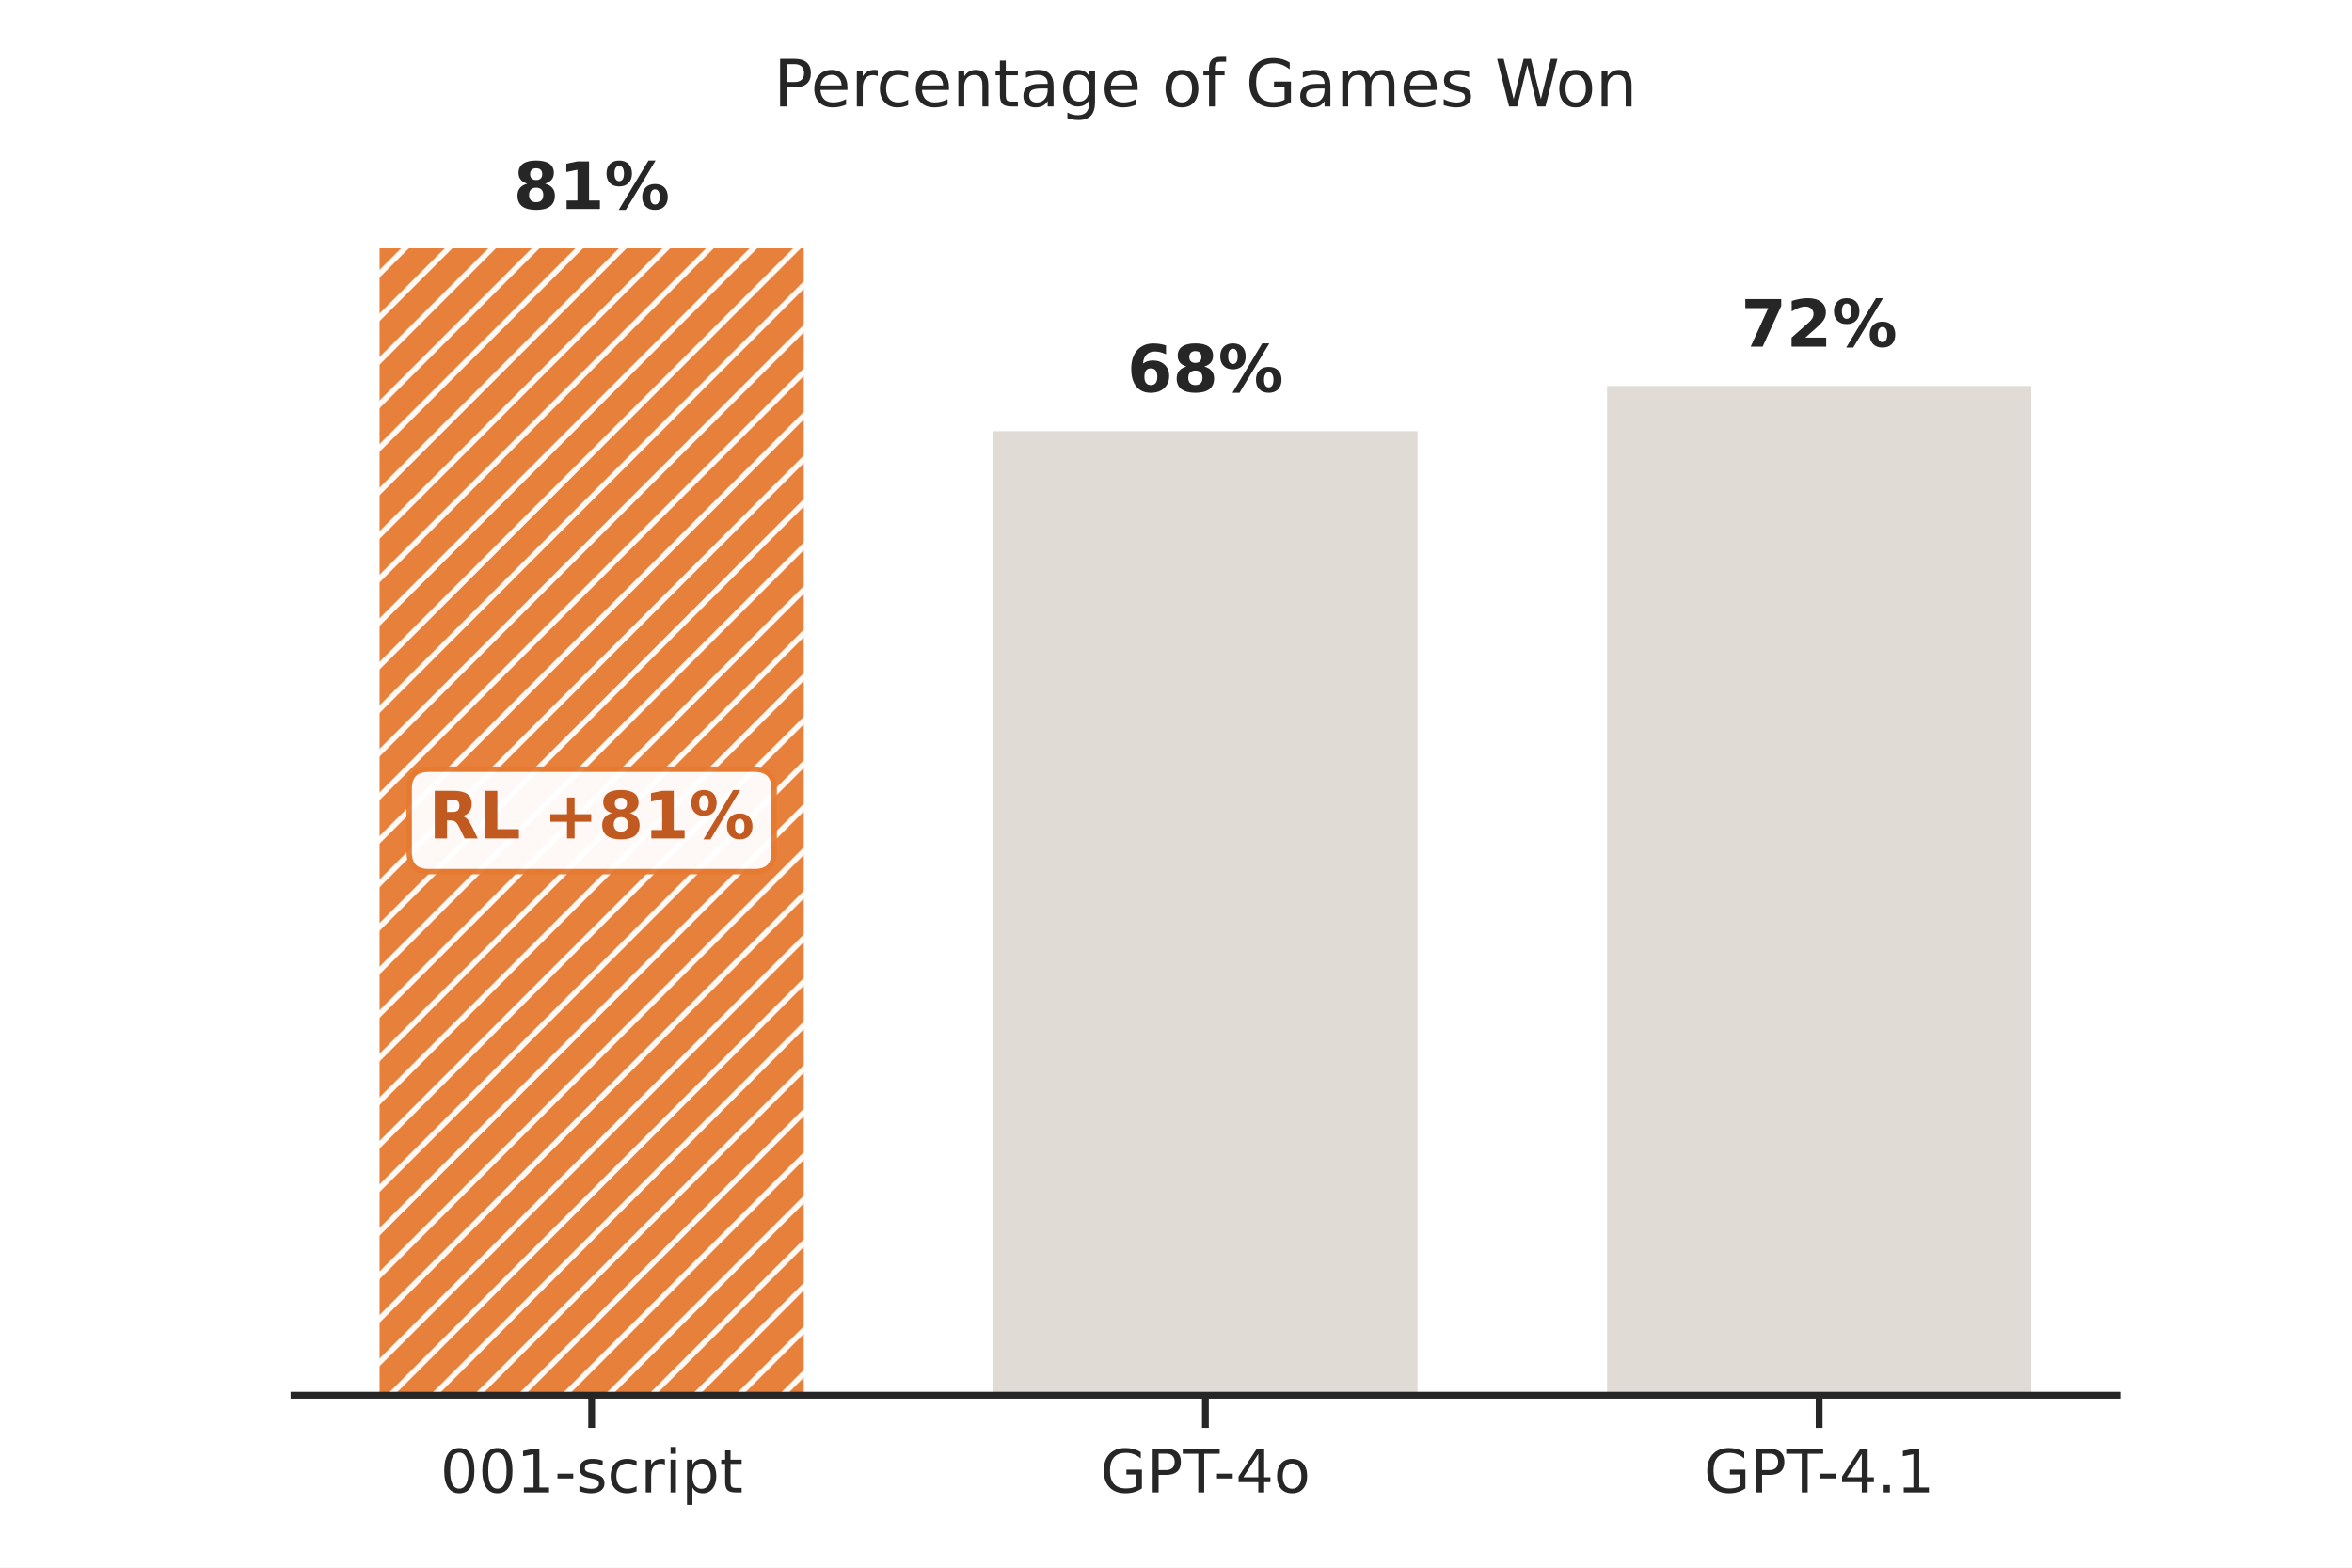
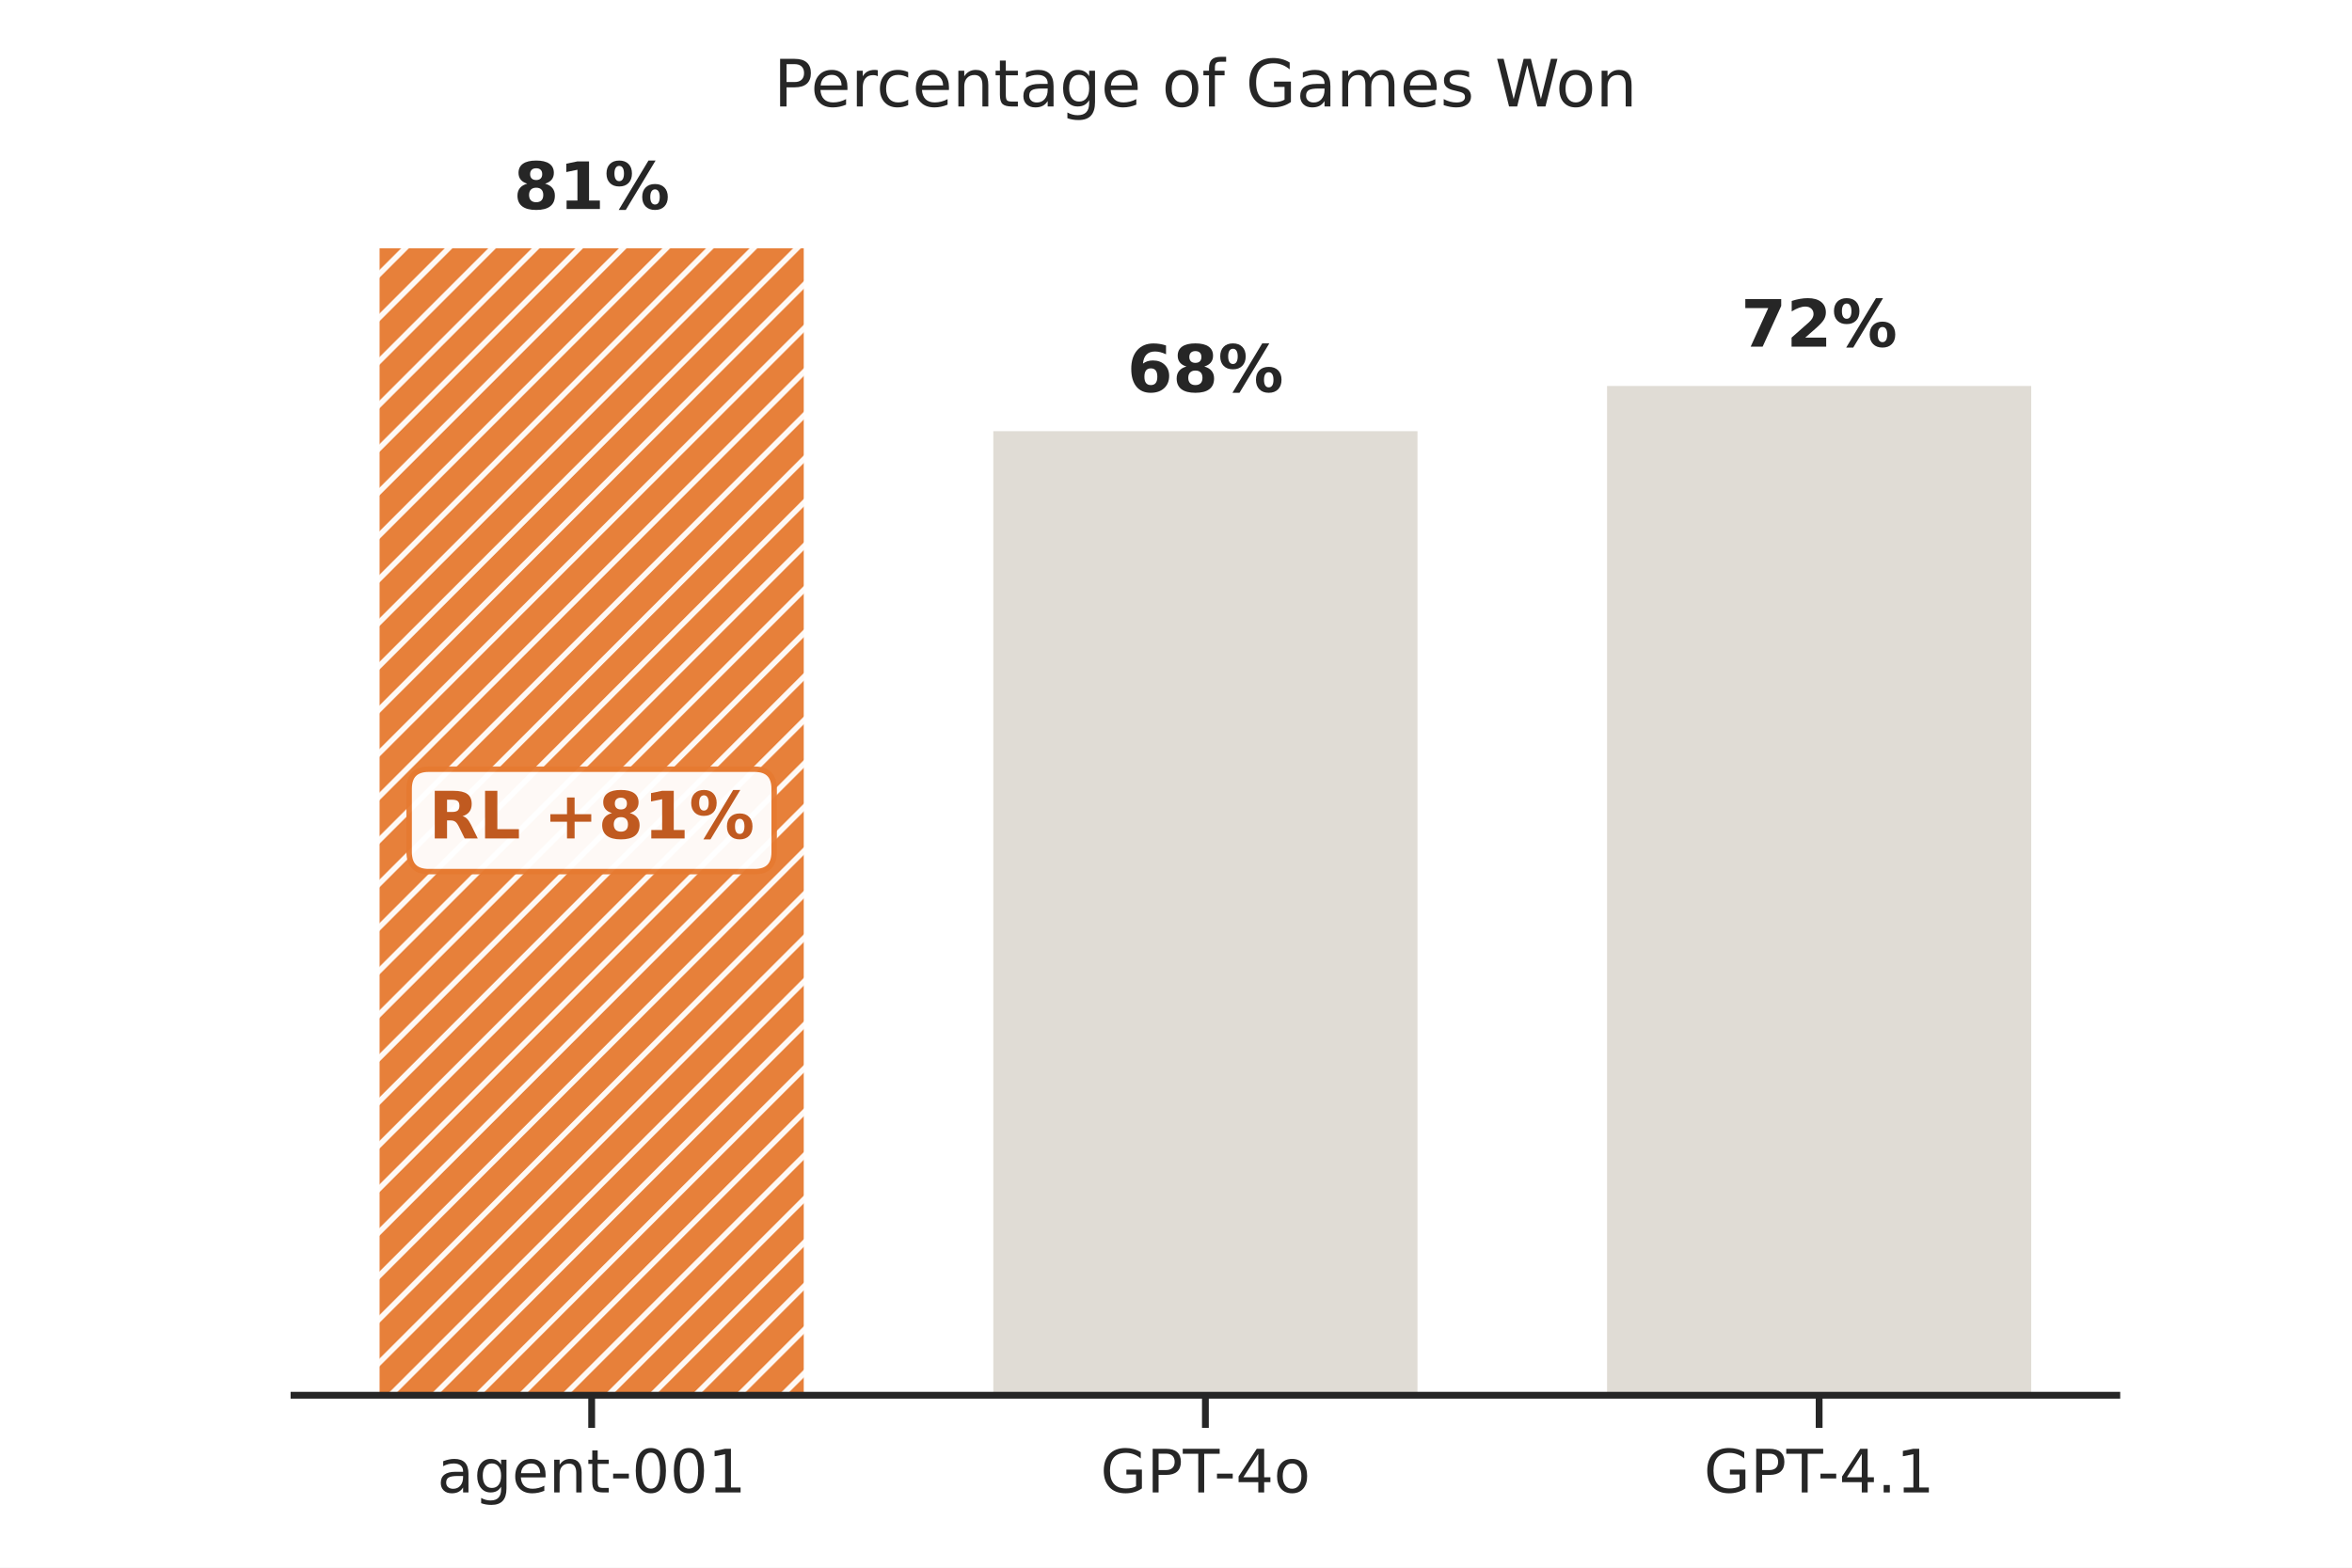
<svg xmlns="http://www.w3.org/2000/svg" xmlns:xlink="http://www.w3.org/1999/xlink" width="432pt" height="288pt" viewBox="0 0 432 288" version="1.1">
  <defs>
    <style type="text/css">*{stroke-linejoin: round; stroke-linecap: butt}</style>
  </defs>
  <g id="figure_1">
    <g id="patch_1">
      <path d="M 0 288  L 432 288  L 432 0  L 0 0  z " style="fill: #ffffff" />
    </g>
    <g id="axes_1">
      <g id="patch_2">
        <path d="M 54 256.32  L 388.8 256.32  L 388.8 34.56  L 54 34.56  z " style="fill: #ffffff" />
      </g>
      <g id="matplotlib.axis_1">
        <g id="xtick_1">
          <g id="line2d_1">
            <defs>
-               <path id="me2c4c525d8" d="M 0 0  L 0 6  " style="stroke: #262626; stroke-width: 1.25" />
+               <path id="m4de7ab4bd5" d="M 0 0  L 0 6  " style="stroke: #262626; stroke-width: 1.25" />
            </defs>
            <g>
-               <use xlink:href="#me2c4c525d8" x="108.673" y="256.32" style="fill: #262626; stroke: #262626; stroke-width: 1.25" />
+               <use xlink:href="#m4de7ab4bd5" x="108.673" y="256.32" style="fill: #262626; stroke: #262626; stroke-width: 1.25" />
            </g>
          </g>
          <g id="text_1">
-             <g style="fill: #262626" transform="translate(80.86421 274.1783) scale(0.11 -0.11)">
+             <g style="fill: #262626" transform="translate(80.30218 274.1783) scale(0.11 -0.11)">
              <defs>
+                 <path id="DejaVuSans-61" d="M 2194 1759  Q 1497 1759 1228 1600  Q 959 1441 959 1056  Q 959 750 1161 570  Q 1363 391 1709 391  Q 2188 391 2477 730  Q 2766 1069 2766 1631  L 2766 1759  L 2194 1759  z M 3341 1997  L 3341 0  L 2766 0  L 2766 531  Q 2569 213 2275 61  Q 1981 -91 1556 -91  Q 1019 -91 701 211  Q 384 513 384 1019  Q 384 1609 779 1909  Q 1175 2209 1959 2209  L 2766 2209  L 2766 2266  Q 2766 2663 2505 2880  Q 2244 3097 1772 3097  Q 1472 3097 1187 3025  Q 903 2953 641 2809  L 641 3341  Q 956 3463 1253 3523  Q 1550 3584 1831 3584  Q 2591 3584 2966 3190  Q 3341 2797 3341 1997  z " transform="scale(0.015625)" />
+                 <path id="DejaVuSans-67" d="M 2906 1791  Q 2906 2416 2648 2759  Q 2391 3103 1925 3103  Q 1463 3103 1205 2759  Q 947 2416 947 1791  Q 947 1169 1205 825  Q 1463 481 1925 481  Q 2391 481 2648 825  Q 2906 1169 2906 1791  z M 3481 434  Q 3481 -459 3084 -895  Q 2688 -1331 1869 -1331  Q 1566 -1331 1297 -1286  Q 1028 -1241 775 -1147  L 775 -588  Q 1028 -725 1275 -790  Q 1522 -856 1778 -856  Q 2344 -856 2625 -561  Q 2906 -266 2906 331  L 2906 616  Q 2728 306 2450 153  Q 2172 0 1784 0  Q 1141 0 747 490  Q 353 981 353 1791  Q 353 2603 747 3093  Q 1141 3584 1784 3584  Q 2172 3584 2450 3431  Q 2728 3278 2906 2969  L 2906 3500  L 3481 3500  L 3481 434  z " transform="scale(0.015625)" />
+                 <path id="DejaVuSans-65" d="M 3597 1894  L 3597 1613  L 953 1613  Q 991 1019 1311 708  Q 1631 397 2203 397  Q 2534 397 2845 478  Q 3156 559 3463 722  L 3463 178  Q 3153 47 2828 -22  Q 2503 -91 2169 -91  Q 1331 -91 842 396  Q 353 884 353 1716  Q 353 2575 817 3079  Q 1281 3584 2069 3584  Q 2775 3584 3186 3129  Q 3597 2675 3597 1894  z M 3022 2063  Q 3016 2534 2758 2815  Q 2500 3097 2075 3097  Q 1594 3097 1305 2825  Q 1016 2553 972 2059  L 3022 2063  z " transform="scale(0.015625)" />
+                 <path id="DejaVuSans-6e" d="M 3513 2113  L 3513 0  L 2938 0  L 2938 2094  Q 2938 2591 2744 2837  Q 2550 3084 2163 3084  Q 1697 3084 1428 2787  Q 1159 2491 1159 1978  L 1159 0  L 581 0  L 581 3500  L 1159 3500  L 1159 2956  Q 1366 3272 1645 3428  Q 1925 3584 2291 3584  Q 2894 3584 3203 3211  Q 3513 2838 3513 2113  z " transform="scale(0.015625)" />
+                 <path id="DejaVuSans-74" d="M 1172 4494  L 1172 3500  L 2356 3500  L 2356 3053  L 1172 3053  L 1172 1153  Q 1172 725 1289 603  Q 1406 481 1766 481  L 2356 481  L 2356 0  L 1766 0  Q 1100 0 847 248  Q 594 497 594 1153  L 594 3053  L 172 3053  L 172 3500  L 594 3500  L 594 4494  L 1172 4494  z " transform="scale(0.015625)" />
+                 <path id="DejaVuSans-2d" d="M 313 2009  L 1997 2009  L 1997 1497  L 313 1497  L 313 2009  z " transform="scale(0.015625)" />
                <path id="DejaVuSans-30" d="M 2034 4250  Q 1547 4250 1301 3770  Q 1056 3291 1056 2328  Q 1056 1369 1301 889  Q 1547 409 2034 409  Q 2525 409 2770 889  Q 3016 1369 3016 2328  Q 3016 3291 2770 3770  Q 2525 4250 2034 4250  z M 2034 4750  Q 2819 4750 3233 4129  Q 3647 3509 3647 2328  Q 3647 1150 3233 529  Q 2819 -91 2034 -91  Q 1250 -91 836 529  Q 422 1150 422 2328  Q 422 3509 836 4129  Q 1250 4750 2034 4750  z " transform="scale(0.015625)" />
                <path id="DejaVuSans-31" d="M 794 531  L 1825 531  L 1825 4091  L 703 3866  L 703 4441  L 1819 4666  L 2450 4666  L 2450 531  L 3481 531  L 3481 0  L 794 0  L 794 531  z " transform="scale(0.015625)" />
-                 <path id="DejaVuSans-2d" d="M 313 2009  L 1997 2009  L 1997 1497  L 313 1497  L 313 2009  z " transform="scale(0.015625)" />
-                 <path id="DejaVuSans-73" d="M 2834 3397  L 2834 2853  Q 2591 2978 2328 3040  Q 2066 3103 1784 3103  Q 1356 3103 1142 2972  Q 928 2841 928 2578  Q 928 2378 1081 2264  Q 1234 2150 1697 2047  L 1894 2003  Q 2506 1872 2764 1633  Q 3022 1394 3022 966  Q 3022 478 2636 193  Q 2250 -91 1575 -91  Q 1294 -91 989 -36  Q 684 19 347 128  L 347 722  Q 666 556 975 473  Q 1284 391 1588 391  Q 1994 391 2212 530  Q 2431 669 2431 922  Q 2431 1156 2273 1281  Q 2116 1406 1581 1522  L 1381 1569  Q 847 1681 609 1914  Q 372 2147 372 2553  Q 372 3047 722 3315  Q 1072 3584 1716 3584  Q 2034 3584 2315 3537  Q 2597 3491 2834 3397  z " transform="scale(0.015625)" />
-                 <path id="DejaVuSans-63" d="M 3122 3366  L 3122 2828  Q 2878 2963 2633 3030  Q 2388 3097 2138 3097  Q 1578 3097 1268 2742  Q 959 2388 959 1747  Q 959 1106 1268 751  Q 1578 397 2138 397  Q 2388 397 2633 464  Q 2878 531 3122 666  L 3122 134  Q 2881 22 2623 -34  Q 2366 -91 2075 -91  Q 1284 -91 818 406  Q 353 903 353 1747  Q 353 2603 823 3093  Q 1294 3584 2113 3584  Q 2378 3584 2631 3529  Q 2884 3475 3122 3366  z " transform="scale(0.015625)" />
-                 <path id="DejaVuSans-72" d="M 2631 2963  Q 2534 3019 2420 3045  Q 2306 3072 2169 3072  Q 1681 3072 1420 2755  Q 1159 2438 1159 1844  L 1159 0  L 581 0  L 581 3500  L 1159 3500  L 1159 2956  Q 1341 3275 1631 3429  Q 1922 3584 2338 3584  Q 2397 3584 2469 3576  Q 2541 3569 2628 3553  L 2631 2963  z " transform="scale(0.015625)" />
-                 <path id="DejaVuSans-69" d="M 603 3500  L 1178 3500  L 1178 0  L 603 0  L 603 3500  z M 603 4863  L 1178 4863  L 1178 4134  L 603 4134  L 603 4863  z " transform="scale(0.015625)" />
-                 <path id="DejaVuSans-70" d="M 1159 525  L 1159 -1331  L 581 -1331  L 581 3500  L 1159 3500  L 1159 2969  Q 1341 3281 1617 3432  Q 1894 3584 2278 3584  Q 2916 3584 3314 3078  Q 3713 2572 3713 1747  Q 3713 922 3314 415  Q 2916 -91 2278 -91  Q 1894 -91 1617 61  Q 1341 213 1159 525  z M 3116 1747  Q 3116 2381 2855 2742  Q 2594 3103 2138 3103  Q 1681 3103 1420 2742  Q 1159 2381 1159 1747  Q 1159 1113 1420 752  Q 1681 391 2138 391  Q 2594 391 2855 752  Q 3116 1113 3116 1747  z " transform="scale(0.015625)" />
-                 <path id="DejaVuSans-74" d="M 1172 4494  L 1172 3500  L 2356 3500  L 2356 3053  L 1172 3053  L 1172 1153  Q 1172 725 1289 603  Q 1406 481 1766 481  L 2356 481  L 2356 0  L 1766 0  Q 1100 0 847 248  Q 594 497 594 1153  L 594 3053  L 172 3053  L 172 3500  L 594 3500  L 594 4494  L 1172 4494  z " transform="scale(0.015625)" />
              </defs>
-               <use xlink:href="#DejaVuSans-30" />
-               <use xlink:href="#DejaVuSans-30" transform="translate(63.62305 0)" />
-               <use xlink:href="#DejaVuSans-31" transform="translate(127.2461 0)" />
-               <use xlink:href="#DejaVuSans-2d" transform="translate(190.8691 0)" />
-               <use xlink:href="#DejaVuSans-73" transform="translate(226.9531 0)" />
-               <use xlink:href="#DejaVuSans-63" transform="translate(279.0527 0)" />
-               <use xlink:href="#DejaVuSans-72" transform="translate(334.0332 0)" />
-               <use xlink:href="#DejaVuSans-69" transform="translate(375.1465 0)" />
-               <use xlink:href="#DejaVuSans-70" transform="translate(402.9297 0)" />
-               <use xlink:href="#DejaVuSans-74" transform="translate(466.4062 0)" />
+               <use xlink:href="#DejaVuSans-61" />
+               <use xlink:href="#DejaVuSans-67" transform="translate(61.2793 0)" />
+               <use xlink:href="#DejaVuSans-65" transform="translate(124.7559 0)" />
+               <use xlink:href="#DejaVuSans-6e" transform="translate(186.2793 0)" />
+               <use xlink:href="#DejaVuSans-74" transform="translate(249.6582 0)" />
+               <use xlink:href="#DejaVuSans-2d" transform="translate(288.8672 0)" />
+               <use xlink:href="#DejaVuSans-30" transform="translate(324.9512 0)" />
+               <use xlink:href="#DejaVuSans-30" transform="translate(388.5742 0)" />
+               <use xlink:href="#DejaVuSans-31" transform="translate(452.1973 0)" />
            </g>
          </g>
        </g>
        <g id="xtick_2">
          <g id="line2d_2">
            <g>
-               <use xlink:href="#me2c4c525d8" x="221.4" y="256.32" style="fill: #262626; stroke: #262626; stroke-width: 1.25" />
+               <use xlink:href="#m4de7ab4bd5" x="221.4" y="256.32" style="fill: #262626; stroke: #262626; stroke-width: 1.25" />
            </g>
          </g>
          <g id="text_2">
            <g style="fill: #262626" transform="translate(202.1156 274.1783) scale(0.11 -0.11)">
              <defs>
                <path id="DejaVuSans-47" d="M 3809 666  L 3809 1919  L 2778 1919  L 2778 2438  L 4434 2438  L 4434 434  Q 4069 175 3628 42  Q 3188 -91 2688 -91  Q 1594 -91 976 548  Q 359 1188 359 2328  Q 359 3472 976 4111  Q 1594 4750 2688 4750  Q 3144 4750 3555 4637  Q 3966 4525 4313 4306  L 4313 3634  Q 3963 3931 3569 4081  Q 3175 4231 2741 4231  Q 1884 4231 1454 3753  Q 1025 3275 1025 2328  Q 1025 1384 1454 906  Q 1884 428 2741 428  Q 3075 428 3337 486  Q 3600 544 3809 666  z " transform="scale(0.015625)" />
                <path id="DejaVuSans-50" d="M 1259 4147  L 1259 2394  L 2053 2394  Q 2494 2394 2734 2622  Q 2975 2850 2975 3272  Q 2975 3691 2734 3919  Q 2494 4147 2053 4147  L 1259 4147  z M 628 4666  L 2053 4666  Q 2838 4666 3239 4311  Q 3641 3956 3641 3272  Q 3641 2581 3239 2228  Q 2838 1875 2053 1875  L 1259 1875  L 1259 0  L 628 0  L 628 4666  z " transform="scale(0.015625)" />
                <path id="DejaVuSans-54" d="M -19 4666  L 3928 4666  L 3928 4134  L 2272 4134  L 2272 0  L 1638 0  L 1638 4134  L -19 4134  L -19 4666  z " transform="scale(0.015625)" />
                <path id="DejaVuSans-34" d="M 2419 4116  L 825 1625  L 2419 1625  L 2419 4116  z M 2253 4666  L 3047 4666  L 3047 1625  L 3713 1625  L 3713 1100  L 3047 1100  L 3047 0  L 2419 0  L 2419 1100  L 313 1100  L 313 1709  L 2253 4666  z " transform="scale(0.015625)" />
                <path id="DejaVuSans-6f" d="M 1959 3097  Q 1497 3097 1228 2736  Q 959 2375 959 1747  Q 959 1119 1226 758  Q 1494 397 1959 397  Q 2419 397 2687 759  Q 2956 1122 2956 1747  Q 2956 2369 2687 2733  Q 2419 3097 1959 3097  z M 1959 3584  Q 2709 3584 3137 3096  Q 3566 2609 3566 1747  Q 3566 888 3137 398  Q 2709 -91 1959 -91  Q 1206 -91 779 398  Q 353 888 353 1747  Q 353 2609 779 3096  Q 1206 3584 1959 3584  z " transform="scale(0.015625)" />
              </defs>
              <use xlink:href="#DejaVuSans-47" />
              <use xlink:href="#DejaVuSans-50" transform="translate(77.49023 0)" />
              <use xlink:href="#DejaVuSans-54" transform="translate(137.793 0)" />
              <use xlink:href="#DejaVuSans-2d" transform="translate(189.752 0)" />
              <use xlink:href="#DejaVuSans-34" transform="translate(225.8359 0)" />
              <use xlink:href="#DejaVuSans-6f" transform="translate(289.459 0)" />
            </g>
          </g>
        </g>
        <g id="xtick_3">
          <g id="line2d_3">
            <g>
-               <use xlink:href="#me2c4c525d8" x="334.127" y="256.32" style="fill: #262626; stroke: #262626; stroke-width: 1.25" />
+               <use xlink:href="#m4de7ab4bd5" x="334.127" y="256.32" style="fill: #262626; stroke: #262626; stroke-width: 1.25" />
            </g>
          </g>
          <g id="text_3">
            <g style="fill: #262626" transform="translate(312.9609 274.1783) scale(0.11 -0.11)">
              <defs>
                <path id="DejaVuSans-2e" d="M 684 794  L 1344 794  L 1344 0  L 684 0  L 684 794  z " transform="scale(0.015625)" />
              </defs>
              <use xlink:href="#DejaVuSans-47" />
              <use xlink:href="#DejaVuSans-50" transform="translate(77.49023 0)" />
              <use xlink:href="#DejaVuSans-54" transform="translate(137.793 0)" />
              <use xlink:href="#DejaVuSans-2d" transform="translate(189.752 0)" />
              <use xlink:href="#DejaVuSans-34" transform="translate(225.8359 0)" />
              <use xlink:href="#DejaVuSans-2e" transform="translate(289.459 0)" />
              <use xlink:href="#DejaVuSans-31" transform="translate(321.2461 0)" />
            </g>
          </g>
        </g>
      </g>
      <g id="matplotlib.axis_2" />
      <g id="patch_3">
-         <path d="M 69.218 256.32  L 148.127 256.32  L 148.127 256.32  L 69.218 256.32  z " clip-path="url(#p567a2d04ca)" style="fill: #e67a30; stroke: #ffffff; stroke-linejoin: miter" />
+         <path d="M 69.218 256.32  L 148.127 256.32  L 148.127 256.32  L 69.218 256.32  z " clip-path="url(#p5761056a6b)" style="fill: #e67a30; stroke: #ffffff; stroke-linejoin: miter" />
      </g>
      <g id="patch_4">
-         <path d="M 69.218 256.32  L 148.127 256.32  L 148.127 45.12  L 69.218 45.12  z " clip-path="url(#p567a2d04ca)" style="fill: url(#h961172d66a); opacity: 0.95; stroke: #ffffff; stroke-linejoin: miter" />
+         <path d="M 69.218 256.32  L 148.127 256.32  L 148.127 45.12  L 69.218 45.12  z " clip-path="url(#p5761056a6b)" style="fill: url(#h1497ad09fb); opacity: 0.95; stroke: #ffffff; stroke-linejoin: miter" />
      </g>
      <g id="patch_5">
-         <path d="M 181.945 256.32  L 260.855 256.32  L 260.855 78.71  L 181.945 78.71  z " clip-path="url(#p567a2d04ca)" style="fill: #e0dcd5; stroke: #ffffff; stroke-linejoin: miter" />
+         <path d="M 181.945 256.32  L 260.855 256.32  L 260.855 78.71  L 181.945 78.71  z " clip-path="url(#p5761056a6b)" style="fill: #e0dcd5; stroke: #ffffff; stroke-linejoin: miter" />
      </g>
      <g id="patch_6">
-         <path d="M 294.673 256.32  L 373.582 256.32  L 373.582 70.402  L 294.673 70.402  z " clip-path="url(#p567a2d04ca)" style="fill: #e0dcd5; stroke: #ffffff; stroke-linejoin: miter" />
+         <path d="M 294.673 256.32  L 373.582 256.32  L 373.582 70.402  L 294.673 70.402  z " clip-path="url(#p5761056a6b)" style="fill: #e0dcd5; stroke: #ffffff; stroke-linejoin: miter" />
      </g>
      <g id="patch_7">
        <path d="M 54 256.32  L 388.8 256.32  " style="fill: none; stroke: #262626; stroke-width: 1.25; stroke-linejoin: miter; stroke-linecap: square" />
      </g>
      <g id="text_4">
        <g id="patch_8">
          <path d="M 78.751 160.127  L 138.594 160.127  Q 142.194 160.127 142.194 156.527  L 142.194 144.913  Q 142.194 141.313 138.594 141.313  L 78.751 141.313  Q 75.151 141.313 75.151 144.913  L 75.151 156.527  Q 75.151 160.127 78.751 160.127  z " style="fill: #ffffff; opacity: 0.95; stroke: #e67a30; stroke-linejoin: miter" />
        </g>
        <g style="fill: #c05a20" transform="translate(78.75148 154.0312) scale(0.12 -0.12)">
          <defs>
            <path id="DejaVuSans-Bold-52" d="M 2297 2597  Q 2675 2597 2839 2737  Q 3003 2878 3003 3200  Q 3003 3519 2839 3656  Q 2675 3794 2297 3794  L 1791 3794  L 1791 2597  L 2297 2597  z M 1791 1766  L 1791 0  L 588 0  L 588 4666  L 2425 4666  Q 3347 4666 3776 4356  Q 4206 4047 4206 3378  Q 4206 2916 3982 2619  Q 3759 2322 3309 2181  Q 3556 2125 3751 1926  Q 3947 1728 4147 1325  L 4800 0  L 3519 0  L 2950 1159  Q 2778 1509 2601 1637  Q 2425 1766 2131 1766  L 1791 1766  z " transform="scale(0.015625)" />
            <path id="DejaVuSans-Bold-4c" d="M 588 4666  L 1791 4666  L 1791 909  L 3903 909  L 3903 0  L 588 0  L 588 4666  z " transform="scale(0.015625)" />
            <path id="DejaVuSans-Bold-20" transform="scale(0.015625)" />
            <path id="DejaVuSans-Bold-2b" d="M 3053 4013  L 3053 2375  L 4684 2375  L 4684 1638  L 3053 1638  L 3053 0  L 2309 0  L 2309 1638  L 678 1638  L 678 2375  L 2309 2375  L 2309 4013  L 3053 4013  z " transform="scale(0.015625)" />
            <path id="DejaVuSans-Bold-38" d="M 2228 2088  Q 1891 2088 1709 1903  Q 1528 1719 1528 1375  Q 1528 1031 1709 848  Q 1891 666 2228 666  Q 2563 666 2741 848  Q 2919 1031 2919 1375  Q 2919 1722 2741 1905  Q 2563 2088 2228 2088  z M 1350 2484  Q 925 2613 709 2878  Q 494 3144 494 3541  Q 494 4131 934 4440  Q 1375 4750 2228 4750  Q 3075 4750 3515 4442  Q 3956 4134 3956 3541  Q 3956 3144 3739 2878  Q 3522 2613 3097 2484  Q 3572 2353 3814 2058  Q 4056 1763 4056 1313  Q 4056 619 3595 264  Q 3134 -91 2228 -91  Q 1319 -91 855 264  Q 391 619 391 1313  Q 391 1763 633 2058  Q 875 2353 1350 2484  z M 1631 3419  Q 1631 3141 1786 2991  Q 1941 2841 2228 2841  Q 2509 2841 2662 2991  Q 2816 3141 2816 3419  Q 2816 3697 2662 3845  Q 2509 3994 2228 3994  Q 1941 3994 1786 3844  Q 1631 3694 1631 3419  z " transform="scale(0.015625)" />
            <path id="DejaVuSans-Bold-31" d="M 750 831  L 1813 831  L 1813 3847  L 722 3622  L 722 4441  L 1806 4666  L 2950 4666  L 2950 831  L 4013 831  L 4013 0  L 750 0  L 750 831  z " transform="scale(0.015625)" />
            <path id="DejaVuSans-Bold-25" d="M 4959 1925  Q 4738 1925 4616 1733  Q 4494 1541 4494 1184  Q 4494 825 4614 633  Q 4734 441 4959 441  Q 5184 441 5303 633  Q 5422 825 5422 1184  Q 5422 1541 5301 1733  Q 5181 1925 4959 1925  z M 4959 2450  Q 5541 2450 5875 2112  Q 6209 1775 6209 1184  Q 6209 594 5875 251  Q 5541 -91 4959 -91  Q 4378 -91 4042 251  Q 3706 594 3706 1184  Q 3706 1772 4042 2111  Q 4378 2450 4959 2450  z M 2094 -91  L 1403 -91  L 4319 4750  L 5013 4750  L 2094 -91  z M 1453 4750  Q 2034 4750 2367 4411  Q 2700 4072 2700 3481  Q 2700 2891 2367 2550  Q 2034 2209 1453 2209  Q 872 2209 539 2550  Q 206 2891 206 3481  Q 206 4072 539 4411  Q 872 4750 1453 4750  z M 1453 4225  Q 1228 4225 1106 4031  Q 984 3838 984 3481  Q 984 3122 1106 2926  Q 1228 2731 1453 2731  Q 1678 2731 1798 2926  Q 1919 3122 1919 3481  Q 1919 3838 1797 4031  Q 1675 4225 1453 4225  z " transform="scale(0.015625)" />
          </defs>
          <use xlink:href="#DejaVuSans-Bold-52" />
          <use xlink:href="#DejaVuSans-Bold-4c" transform="translate(77.00195 0)" />
          <use xlink:href="#DejaVuSans-Bold-20" transform="translate(140.7227 0)" />
          <use xlink:href="#DejaVuSans-Bold-2b" transform="translate(175.5371 0)" />
          <use xlink:href="#DejaVuSans-Bold-38" transform="translate(259.3262 0)" />
          <use xlink:href="#DejaVuSans-Bold-31" transform="translate(328.9062 0)" />
          <use xlink:href="#DejaVuSans-Bold-25" transform="translate(398.4863 0)" />
        </g>
      </g>
      <g id="text_5">
        <g style="fill: #262626" transform="translate(94.31117 38.40037) scale(0.12 -0.12)">
          <use xlink:href="#DejaVuSans-Bold-38" />
          <use xlink:href="#DejaVuSans-Bold-31" transform="translate(69.58008 0)" />
          <use xlink:href="#DejaVuSans-Bold-25" transform="translate(139.1602 0)" />
        </g>
      </g>
      <g id="text_6">
        <g style="fill: #262626" transform="translate(207.0384 71.99027) scale(0.12 -0.12)">
          <defs>
            <path id="DejaVuSans-Bold-36" d="M 2316 2303  Q 2000 2303 1842 2098  Q 1684 1894 1684 1484  Q 1684 1075 1842 870  Q 2000 666 2316 666  Q 2634 666 2792 870  Q 2950 1075 2950 1484  Q 2950 1894 2792 2098  Q 2634 2303 2316 2303  z M 3803 4544  L 3803 3681  Q 3506 3822 3243 3889  Q 2981 3956 2731 3956  Q 2194 3956 1894 3657  Q 1594 3359 1544 2772  Q 1750 2925 1990 3001  Q 2231 3078 2516 3078  Q 3231 3078 3670 2659  Q 4109 2241 4109 1563  Q 4109 813 3618 361  Q 3128 -91 2303 -91  Q 1394 -91 895 523  Q 397 1138 397 2266  Q 397 3422 980 4083  Q 1563 4744 2578 4744  Q 2900 4744 3203 4694  Q 3506 4644 3803 4544  z " transform="scale(0.015625)" />
          </defs>
          <use xlink:href="#DejaVuSans-Bold-36" />
          <use xlink:href="#DejaVuSans-Bold-38" transform="translate(69.58008 0)" />
          <use xlink:href="#DejaVuSans-Bold-25" transform="translate(139.1602 0)" />
        </g>
      </g>
      <g id="text_7">
        <g style="fill: #262626" transform="translate(319.7657 63.6821) scale(0.12 -0.12)">
          <defs>
            <path id="DejaVuSans-Bold-37" d="M 428 4666  L 3944 4666  L 3944 3988  L 2125 0  L 953 0  L 2675 3781  L 428 3781  L 428 4666  z " transform="scale(0.015625)" />
            <path id="DejaVuSans-Bold-32" d="M 1844 884  L 3897 884  L 3897 0  L 506 0  L 506 884  L 2209 2388  Q 2438 2594 2547 2791  Q 2656 2988 2656 3200  Q 2656 3528 2436 3728  Q 2216 3928 1850 3928  Q 1569 3928 1234 3808  Q 900 3688 519 3450  L 519 4475  Q 925 4609 1322 4679  Q 1719 4750 2100 4750  Q 2938 4750 3402 4381  Q 3866 4013 3866 3353  Q 3866 2972 3669 2642  Q 3472 2313 2841 1759  L 1844 884  z " transform="scale(0.015625)" />
          </defs>
          <use xlink:href="#DejaVuSans-Bold-37" />
          <use xlink:href="#DejaVuSans-Bold-32" transform="translate(69.58008 0)" />
          <use xlink:href="#DejaVuSans-Bold-25" transform="translate(139.1602 0)" />
        </g>
      </g>
      <g id="text_8">
        <g style="fill: #262626" transform="translate(142.1072 19.56) scale(0.12 -0.12)">
          <defs>
-             <path id="DejaVuSans-65" d="M 3597 1894  L 3597 1613  L 953 1613  Q 991 1019 1311 708  Q 1631 397 2203 397  Q 2534 397 2845 478  Q 3156 559 3463 722  L 3463 178  Q 3153 47 2828 -22  Q 2503 -91 2169 -91  Q 1331 -91 842 396  Q 353 884 353 1716  Q 353 2575 817 3079  Q 1281 3584 2069 3584  Q 2775 3584 3186 3129  Q 3597 2675 3597 1894  z M 3022 2063  Q 3016 2534 2758 2815  Q 2500 3097 2075 3097  Q 1594 3097 1305 2825  Q 1016 2553 972 2059  L 3022 2063  z " transform="scale(0.015625)" />
-             <path id="DejaVuSans-6e" d="M 3513 2113  L 3513 0  L 2938 0  L 2938 2094  Q 2938 2591 2744 2837  Q 2550 3084 2163 3084  Q 1697 3084 1428 2787  Q 1159 2491 1159 1978  L 1159 0  L 581 0  L 581 3500  L 1159 3500  L 1159 2956  Q 1366 3272 1645 3428  Q 1925 3584 2291 3584  Q 2894 3584 3203 3211  Q 3513 2838 3513 2113  z " transform="scale(0.015625)" />
-             <path id="DejaVuSans-61" d="M 2194 1759  Q 1497 1759 1228 1600  Q 959 1441 959 1056  Q 959 750 1161 570  Q 1363 391 1709 391  Q 2188 391 2477 730  Q 2766 1069 2766 1631  L 2766 1759  L 2194 1759  z M 3341 1997  L 3341 0  L 2766 0  L 2766 531  Q 2569 213 2275 61  Q 1981 -91 1556 -91  Q 1019 -91 701 211  Q 384 513 384 1019  Q 384 1609 779 1909  Q 1175 2209 1959 2209  L 2766 2209  L 2766 2266  Q 2766 2663 2505 2880  Q 2244 3097 1772 3097  Q 1472 3097 1187 3025  Q 903 2953 641 2809  L 641 3341  Q 956 3463 1253 3523  Q 1550 3584 1831 3584  Q 2591 3584 2966 3190  Q 3341 2797 3341 1997  z " transform="scale(0.015625)" />
-             <path id="DejaVuSans-67" d="M 2906 1791  Q 2906 2416 2648 2759  Q 2391 3103 1925 3103  Q 1463 3103 1205 2759  Q 947 2416 947 1791  Q 947 1169 1205 825  Q 1463 481 1925 481  Q 2391 481 2648 825  Q 2906 1169 2906 1791  z M 3481 434  Q 3481 -459 3084 -895  Q 2688 -1331 1869 -1331  Q 1566 -1331 1297 -1286  Q 1028 -1241 775 -1147  L 775 -588  Q 1028 -725 1275 -790  Q 1522 -856 1778 -856  Q 2344 -856 2625 -561  Q 2906 -266 2906 331  L 2906 616  Q 2728 306 2450 153  Q 2172 0 1784 0  Q 1141 0 747 490  Q 353 981 353 1791  Q 353 2603 747 3093  Q 1141 3584 1784 3584  Q 2172 3584 2450 3431  Q 2728 3278 2906 2969  L 2906 3500  L 3481 3500  L 3481 434  z " transform="scale(0.015625)" />
+             <path id="DejaVuSans-72" d="M 2631 2963  Q 2534 3019 2420 3045  Q 2306 3072 2169 3072  Q 1681 3072 1420 2755  Q 1159 2438 1159 1844  L 1159 0  L 581 0  L 581 3500  L 1159 3500  L 1159 2956  Q 1341 3275 1631 3429  Q 1922 3584 2338 3584  Q 2397 3584 2469 3576  Q 2541 3569 2628 3553  L 2631 2963  z " transform="scale(0.015625)" />
+             <path id="DejaVuSans-63" d="M 3122 3366  L 3122 2828  Q 2878 2963 2633 3030  Q 2388 3097 2138 3097  Q 1578 3097 1268 2742  Q 959 2388 959 1747  Q 959 1106 1268 751  Q 1578 397 2138 397  Q 2388 397 2633 464  Q 2878 531 3122 666  L 3122 134  Q 2881 22 2623 -34  Q 2366 -91 2075 -91  Q 1284 -91 818 406  Q 353 903 353 1747  Q 353 2603 823 3093  Q 1294 3584 2113 3584  Q 2378 3584 2631 3529  Q 2884 3475 3122 3366  z " transform="scale(0.015625)" />
            <path id="DejaVuSans-20" transform="scale(0.015625)" />
            <path id="DejaVuSans-66" d="M 2375 4863  L 2375 4384  L 1825 4384  Q 1516 4384 1395 4259  Q 1275 4134 1275 3809  L 1275 3500  L 2222 3500  L 2222 3053  L 1275 3053  L 1275 0  L 697 0  L 697 3053  L 147 3053  L 147 3500  L 697 3500  L 697 3744  Q 697 4328 969 4595  Q 1241 4863 1831 4863  L 2375 4863  z " transform="scale(0.015625)" />
            <path id="DejaVuSans-6d" d="M 3328 2828  Q 3544 3216 3844 3400  Q 4144 3584 4550 3584  Q 5097 3584 5394 3201  Q 5691 2819 5691 2113  L 5691 0  L 5113 0  L 5113 2094  Q 5113 2597 4934 2840  Q 4756 3084 4391 3084  Q 3944 3084 3684 2787  Q 3425 2491 3425 1978  L 3425 0  L 2847 0  L 2847 2094  Q 2847 2600 2669 2842  Q 2491 3084 2119 3084  Q 1678 3084 1418 2786  Q 1159 2488 1159 1978  L 1159 0  L 581 0  L 581 3500  L 1159 3500  L 1159 2956  Q 1356 3278 1631 3431  Q 1906 3584 2284 3584  Q 2666 3584 2933 3390  Q 3200 3197 3328 2828  z " transform="scale(0.015625)" />
+             <path id="DejaVuSans-73" d="M 2834 3397  L 2834 2853  Q 2591 2978 2328 3040  Q 2066 3103 1784 3103  Q 1356 3103 1142 2972  Q 928 2841 928 2578  Q 928 2378 1081 2264  Q 1234 2150 1697 2047  L 1894 2003  Q 2506 1872 2764 1633  Q 3022 1394 3022 966  Q 3022 478 2636 193  Q 2250 -91 1575 -91  Q 1294 -91 989 -36  Q 684 19 347 128  L 347 722  Q 666 556 975 473  Q 1284 391 1588 391  Q 1994 391 2212 530  Q 2431 669 2431 922  Q 2431 1156 2273 1281  Q 2116 1406 1581 1522  L 1381 1569  Q 847 1681 609 1914  Q 372 2147 372 2553  Q 372 3047 722 3315  Q 1072 3584 1716 3584  Q 2034 3584 2315 3537  Q 2597 3491 2834 3397  z " transform="scale(0.015625)" />
            <path id="DejaVuSans-57" d="M 213 4666  L 850 4666  L 1831 722  L 2809 4666  L 3519 4666  L 4500 722  L 5478 4666  L 6119 4666  L 4947 0  L 4153 0  L 3169 4050  L 2175 0  L 1381 0  L 213 4666  z " transform="scale(0.015625)" />
          </defs>
          <use xlink:href="#DejaVuSans-50" />
          <use xlink:href="#DejaVuSans-65" transform="translate(56.67773 0)" />
          <use xlink:href="#DejaVuSans-72" transform="translate(118.2012 0)" />
          <use xlink:href="#DejaVuSans-63" transform="translate(157.0645 0)" />
          <use xlink:href="#DejaVuSans-65" transform="translate(212.0449 0)" />
          <use xlink:href="#DejaVuSans-6e" transform="translate(273.5684 0)" />
          <use xlink:href="#DejaVuSans-74" transform="translate(336.9473 0)" />
          <use xlink:href="#DejaVuSans-61" transform="translate(376.1562 0)" />
          <use xlink:href="#DejaVuSans-67" transform="translate(437.4355 0)" />
          <use xlink:href="#DejaVuSans-65" transform="translate(500.9121 0)" />
          <use xlink:href="#DejaVuSans-20" transform="translate(562.4355 0)" />
          <use xlink:href="#DejaVuSans-6f" transform="translate(594.2227 0)" />
          <use xlink:href="#DejaVuSans-66" transform="translate(655.4043 0)" />
          <use xlink:href="#DejaVuSans-20" transform="translate(690.6094 0)" />
          <use xlink:href="#DejaVuSans-47" transform="translate(722.3965 0)" />
          <use xlink:href="#DejaVuSans-61" transform="translate(799.8867 0)" />
          <use xlink:href="#DejaVuSans-6d" transform="translate(861.166 0)" />
          <use xlink:href="#DejaVuSans-65" transform="translate(958.5781 0)" />
          <use xlink:href="#DejaVuSans-73" transform="translate(1020.102 0)" />
          <use xlink:href="#DejaVuSans-20" transform="translate(1072.201 0)" />
          <use xlink:href="#DejaVuSans-57" transform="translate(1103.988 0)" />
          <use xlink:href="#DejaVuSans-6f" transform="translate(1196.99 0)" />
          <use xlink:href="#DejaVuSans-6e" transform="translate(1258.172 0)" />
        </g>
      </g>
    </g>
  </g>
  <defs>
-     <clipPath id="p567a2d04ca">
+     <clipPath id="p5761056a6b">
      <rect x="54" y="34.56" width="334.8" height="221.76" />
    </clipPath>
  </defs>
  <defs>
-     <pattern id="h961172d66a" patternUnits="userSpaceOnUse" x="0" y="0" width="72" height="72">
+     <pattern id="h1497ad09fb" patternUnits="userSpaceOnUse" x="0" y="0" width="72" height="72">
      <rect x="0" y="0" width="73" height="73" fill="#e67a30" />
      <path d="M -36 36  L 36 -36  M -32 40  L 40 -32  M -28 44  L 44 -28  M -24 48  L 48 -24  M -20 52  L 52 -20  M -16 56  L 56 -16  M -12 60  L 60 -12  M -8 64  L 64 -8  M -4 68  L 68 -4  M 0 72  L 72 0  M 4 76  L 76 4  M 8 80  L 80 8  M 12 84  L 84 12  M 16 88  L 88 16  M 20 92  L 92 20  M 24 96  L 96 24  M 28 100  L 100 28  M 32 104  L 104 32  M 36 108  L 108 36  " style="fill: #ffffff; stroke: #ffffff; stroke-width: 1.0; stroke-linecap: butt; stroke-linejoin: miter; stroke-opacity: 0.95" />
    </pattern>
  </defs>
</svg>
